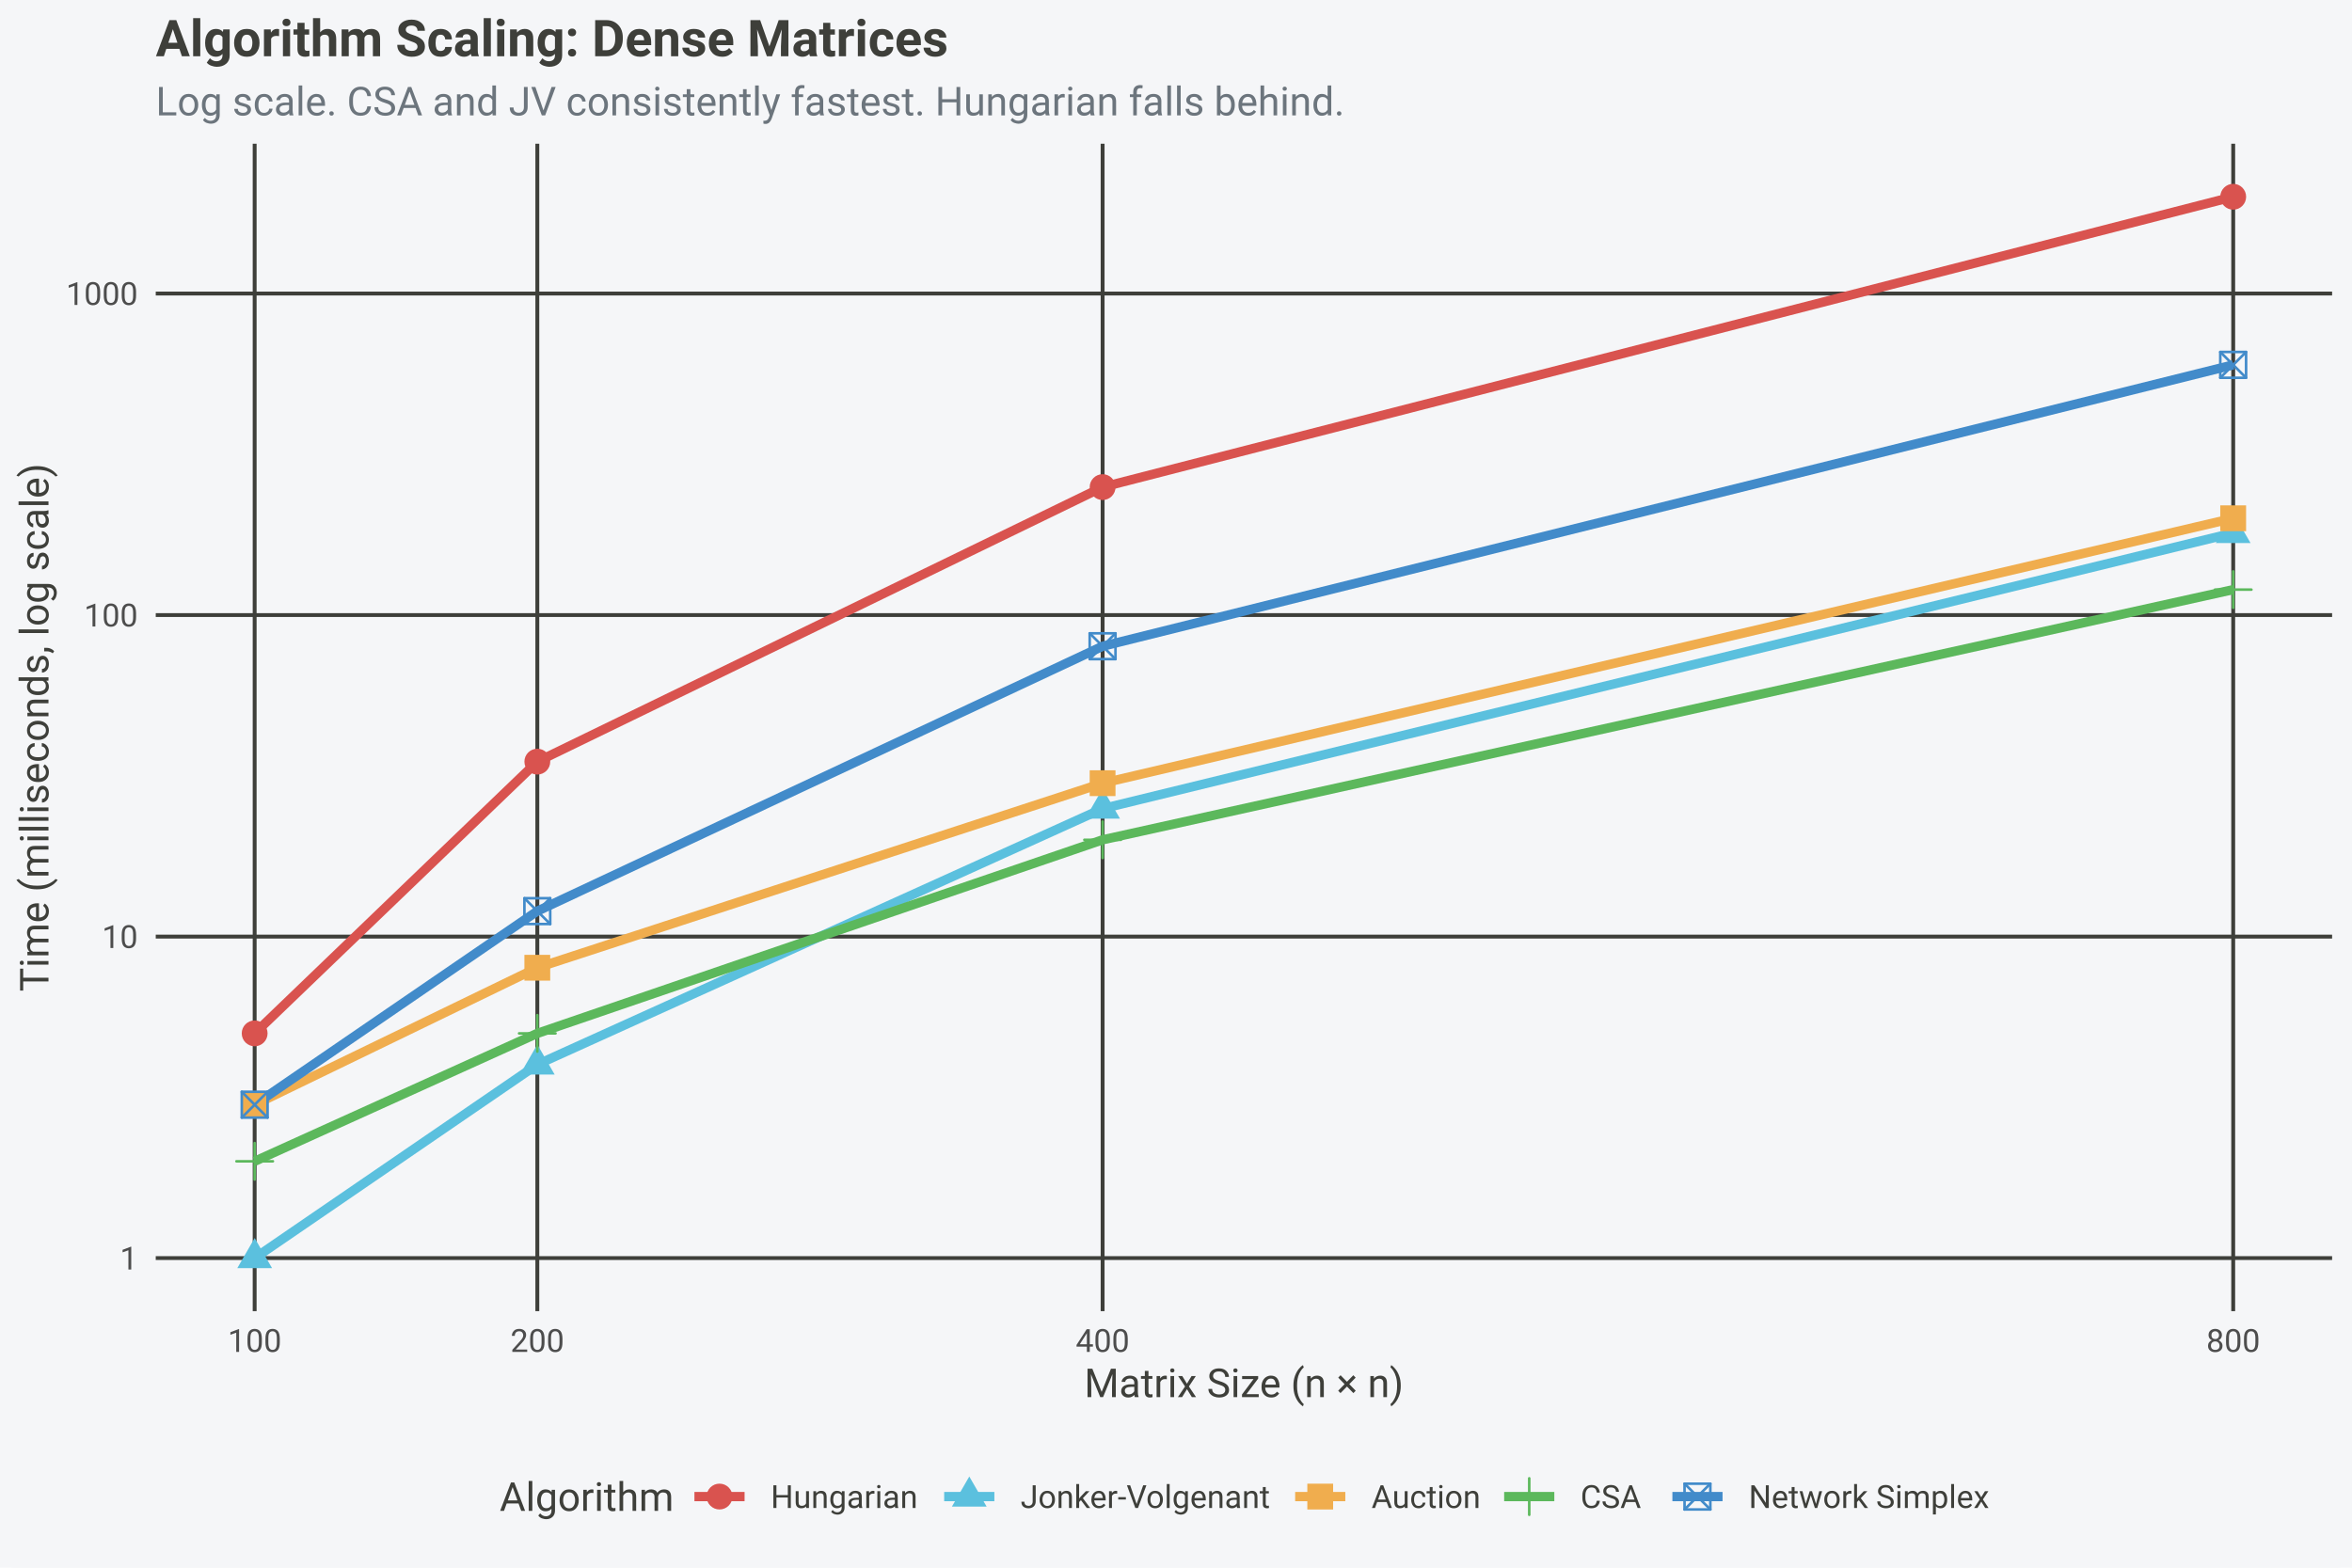
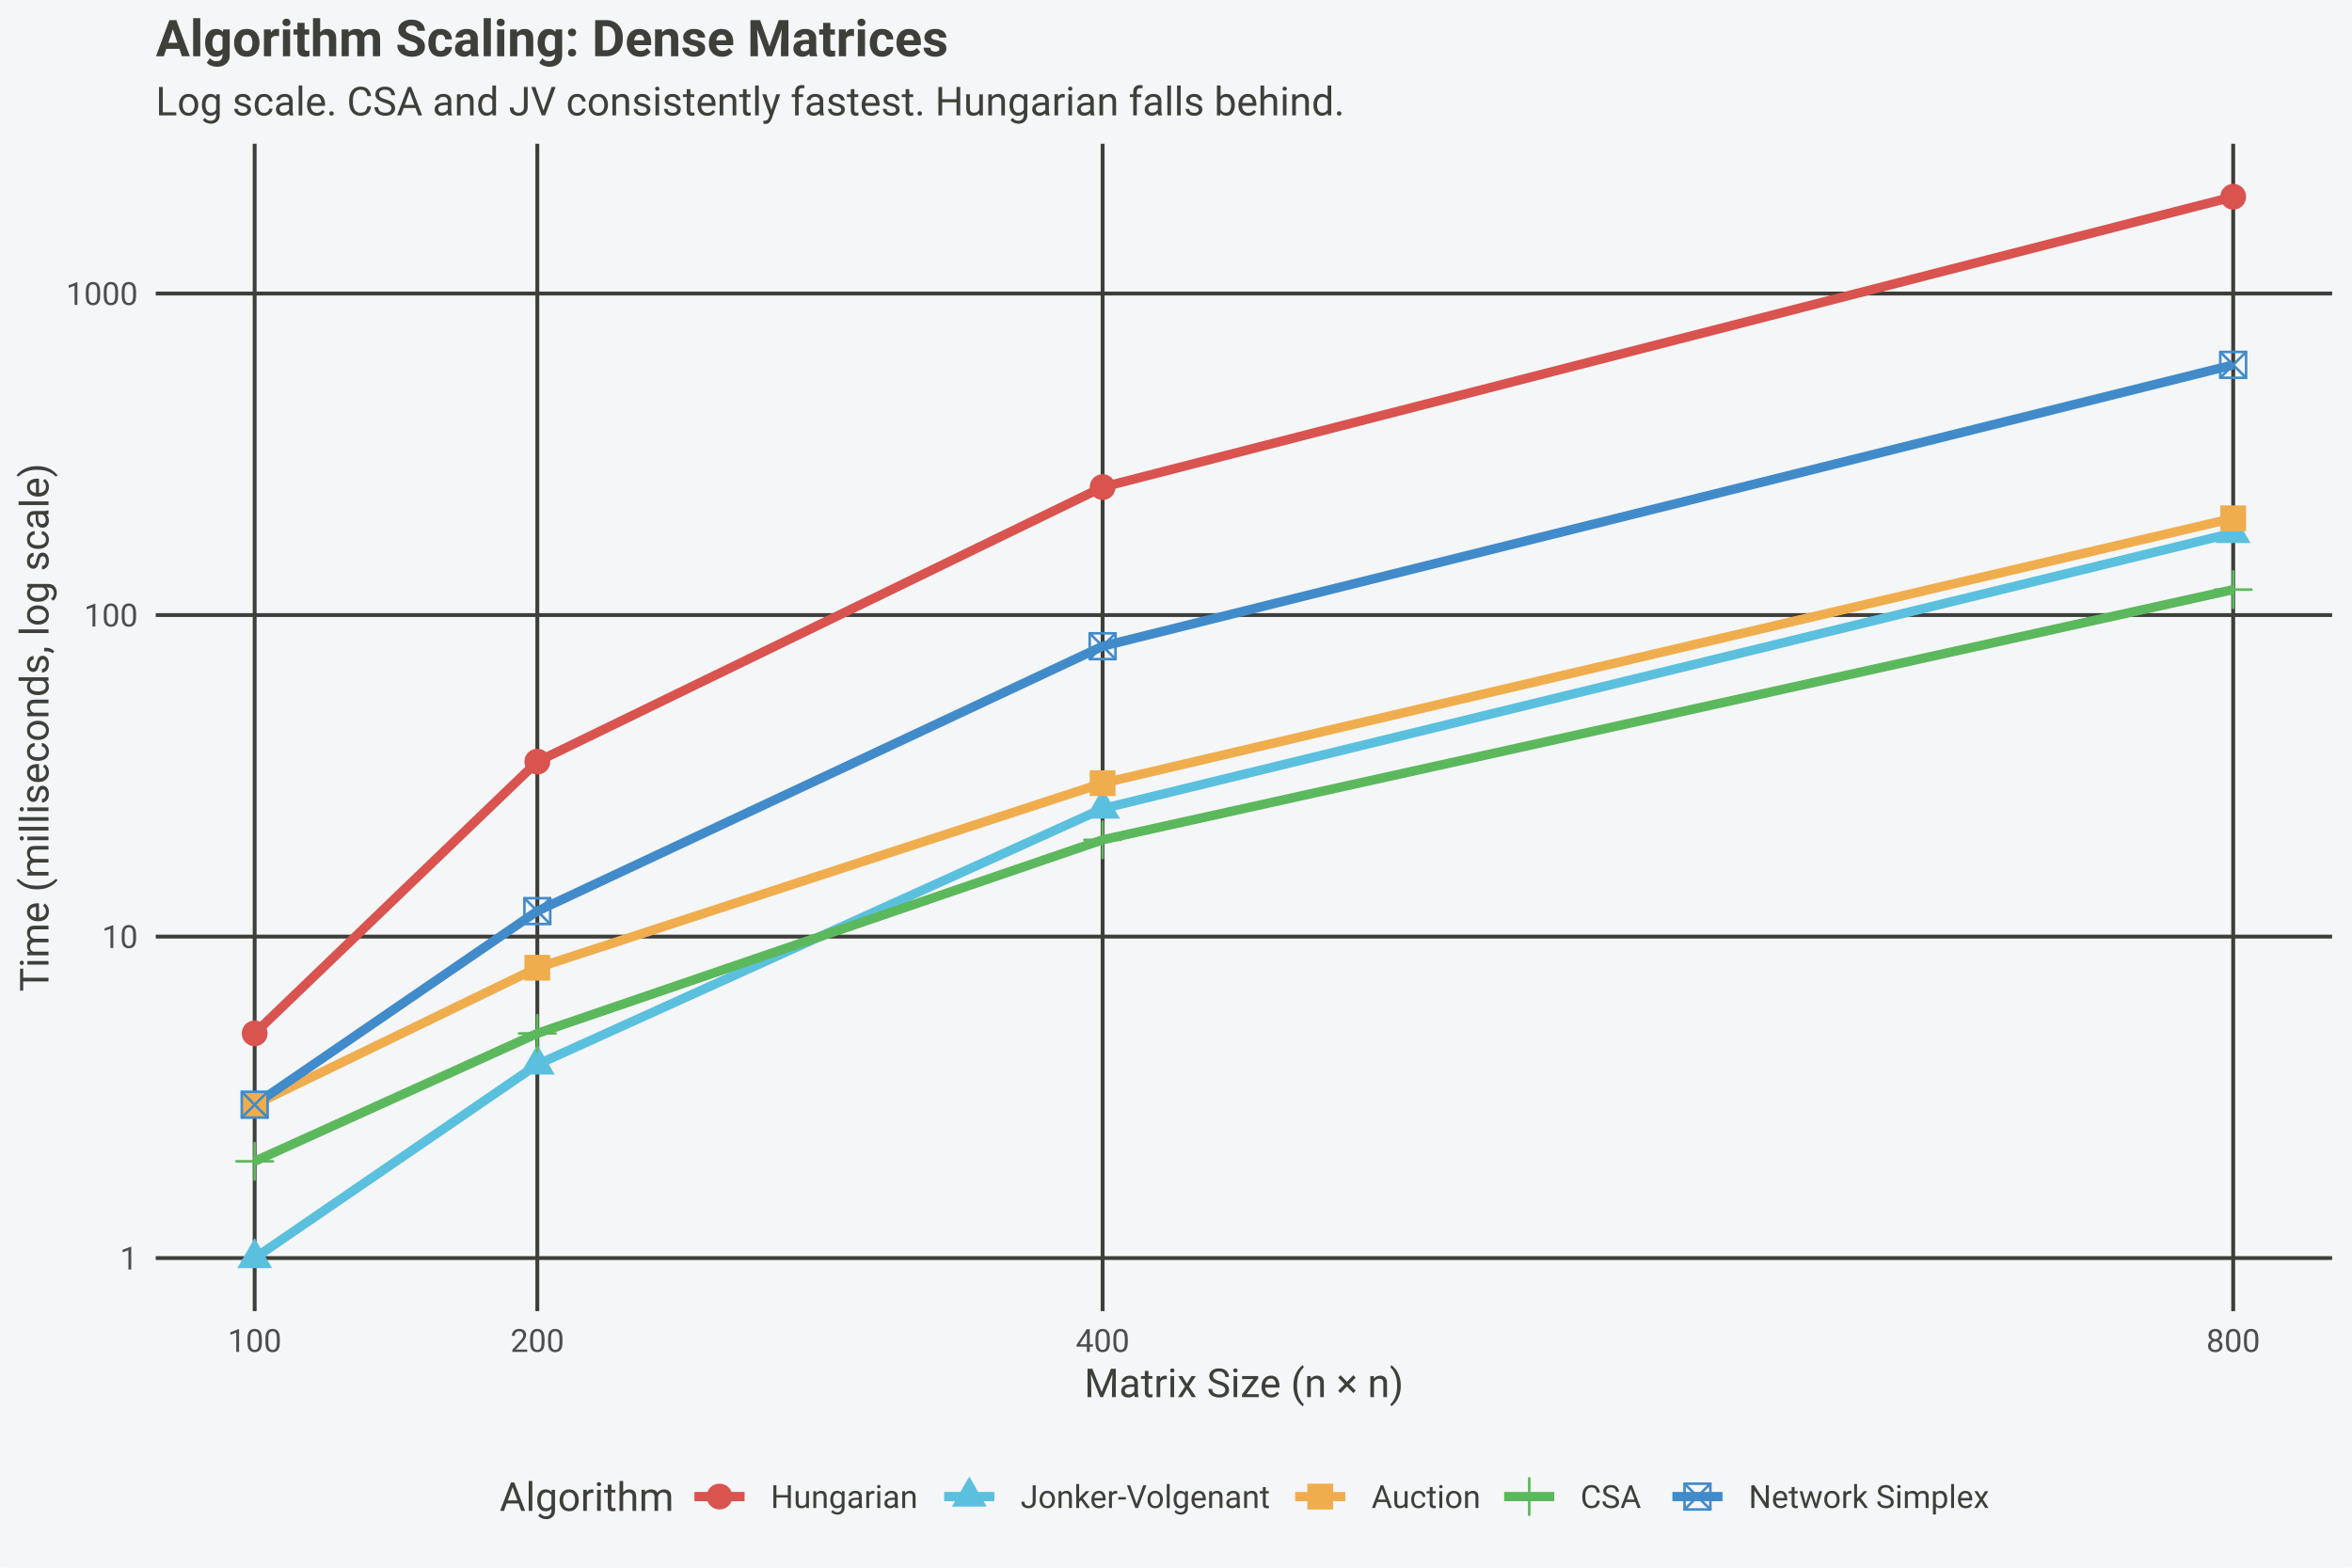
<svg xmlns="http://www.w3.org/2000/svg" width="648.00pt" height="432.00pt" viewBox="0 0 648.00 432.00">
  <g class="svglite">
    <defs>
      <style type="text/css">
    /* theme-aware-processed */
    .svglite line, .svglite polyline, .svglite polygon, .svglite path, .svglite circle {
      fill: none;
      stroke: #3E3F3A;
      stroke-linecap: round;
      stroke-linejoin: round;
      stroke-miterlimit: 10.00;
    }
    .svglite &gt; g &gt; rect {
      fill: none;
      stroke: #3E3F3A;
      stroke-linecap: round;
      stroke-linejoin: round;
      stroke-miterlimit: 10.00;
    }
    .svglite text {
      white-space: pre;
      fill: #3E3F3A;
    }
    .svglite g.glyphgroup path {
      fill: inherit;
      stroke: none;
    }
  </style>
    </defs>
    <rect width="100%" height="100%" style="stroke: none; fill: #F5F6F8;" />
    <defs>
      <clipPath id="cpMC4wMHw2NDguMDB8MC4wMHw0MzIuMDA=">
        <rect x="0.00" y="0.00" width="648.00" height="432.00" />
      </clipPath>
    </defs>
    <g clip-path="url(#cpMC4wMHw2NDguMDB8MC4wMHw0MzIuMDA=)">
      <rect rx="4" x="0.00" y="0.00" width="648.00" height="432.00" style="stroke-width: 1.07; stroke: none; fill: #F5F6F8;" />
    </g>
    <defs>
      <clipPath id="cpNDIuOTF8NjQyLjUyfDM5LjYwfDM2MS4zMQ==">
        <rect x="42.91" y="39.60" width="599.61" height="321.71" />
      </clipPath>
    </defs>
    <g clip-path="url(#cpNDIuOTF8NjQyLjUyfDM5LjYwfDM2MS4zMQ==)">
      <polyline points="42.91,346.68 642.52,346.68 " style="stroke-width: 1.07; stroke: #3E3F3A; stroke-linecap: butt;" />
      <polyline points="42.91,258.09 642.52,258.09 " style="stroke-width: 1.07; stroke: #3E3F3A; stroke-linecap: butt;" />
      <polyline points="42.91,169.49 642.52,169.49 " style="stroke-width: 1.07; stroke: #3E3F3A; stroke-linecap: butt;" />
      <polyline points="42.91,80.89 642.52,80.89 " style="stroke-width: 1.07; stroke: #3E3F3A; stroke-linecap: butt;" />
      <polyline points="70.16,361.31 70.16,39.60 " style="stroke-width: 1.07; stroke: #3E3F3A; stroke-linecap: butt;" />
      <polyline points="148.04,361.31 148.04,39.60 " style="stroke-width: 1.07; stroke: #3E3F3A; stroke-linecap: butt;" />
      <polyline points="303.78,361.31 303.78,39.60 " style="stroke-width: 1.07; stroke: #3E3F3A; stroke-linecap: butt;" />
      <polyline points="615.27,361.31 615.27,39.60 " style="stroke-width: 1.07; stroke: #3E3F3A; stroke-linecap: butt;" />
      <polyline points="70.16,284.76 148.04,209.88 303.78,134.23 615.27,54.22 " style="stroke-width: 2.56; stroke: #D9534F; stroke-linecap: butt;" />
      <polyline points="70.16,346.68 148.04,293.34 303.78,222.83 615.27,146.87 " style="stroke-width: 2.56; stroke: #5BC0DE; stroke-linecap: butt;" />
      <polyline points="70.16,304.41 148.04,266.67 303.78,215.82 615.27,142.82 " style="stroke-width: 2.56; stroke: #F0AD4E; stroke-linecap: butt;" />
      <polyline points="70.16,320.01 148.04,284.76 303.78,231.42 615.27,162.48 " style="stroke-width: 2.56; stroke: #5CB85C; stroke-linecap: butt;" />
      <polyline points="70.16,304.41 148.04,251.07 303.78,178.08 615.27,100.55 " style="stroke-width: 2.56; stroke: #428BCA; stroke-linecap: butt;" />
      <circle cx="70.16" cy="284.76" r="3.56" style="stroke-width: 0.71; stroke: none; fill: #D9534F;" />
      <polygon points="70.16,341.15 74.95,349.45 65.38,349.45 " style="stroke-width: 0.71; stroke: none; fill: #5BC0DE;" />
      <polygon points="66.61,307.97 73.72,307.97 73.72,300.86 66.61,300.86 " style="stroke-width: 0.71; stroke: none; fill: #F0AD4E;" />
      <line x1="65.14" y1="320.01" x2="75.19" y2="320.01" style="stroke-width: 0.71; stroke: #5CB85C;" />
      <line x1="70.16" y1="325.04" x2="70.16" y2="314.98" style="stroke-width: 0.71; stroke: #5CB85C;" />
      <rect x="66.61" y="300.86" width="7.11" height="7.11" style="stroke-width: 0.71; stroke: #428BCA;" />
      <line x1="66.61" y1="307.97" x2="73.72" y2="300.86" style="stroke-width: 0.71; stroke: #428BCA;" />
      <line x1="66.61" y1="300.86" x2="73.72" y2="307.97" style="stroke-width: 0.71; stroke: #428BCA;" />
      <circle cx="148.04" cy="209.88" r="3.56" style="stroke-width: 0.71; stroke: none; fill: #D9534F;" />
      <polygon points="148.04,287.81 152.82,296.11 143.25,296.11 " style="stroke-width: 0.71; stroke: none; fill: #5BC0DE;" />
      <polygon points="144.48,270.23 151.59,270.23 151.59,263.12 144.48,263.12 " style="stroke-width: 0.71; stroke: none; fill: #F0AD4E;" />
      <line x1="143.01" y1="284.76" x2="153.06" y2="284.76" style="stroke-width: 0.71; stroke: #5CB85C;" />
      <line x1="148.04" y1="289.78" x2="148.04" y2="279.73" style="stroke-width: 0.71; stroke: #5CB85C;" />
      <rect x="144.48" y="247.52" width="7.11" height="7.11" style="stroke-width: 0.71; stroke: #428BCA;" />
      <line x1="144.48" y1="254.63" x2="151.59" y2="247.52" style="stroke-width: 0.71; stroke: #428BCA;" />
      <line x1="144.48" y1="247.52" x2="151.59" y2="254.63" style="stroke-width: 0.71; stroke: #428BCA;" />
      <circle cx="303.78" cy="134.23" r="3.56" style="stroke-width: 0.71; stroke: none; fill: #D9534F;" />
      <polygon points="303.78,217.30 308.57,225.59 298.99,225.59 " style="stroke-width: 0.71; stroke: none; fill: #5BC0DE;" />
      <polygon points="300.22,219.37 307.33,219.37 307.33,212.26 300.22,212.26 " style="stroke-width: 0.71; stroke: none; fill: #F0AD4E;" />
      <line x1="298.75" y1="231.42" x2="308.81" y2="231.42" style="stroke-width: 0.71; stroke: #5CB85C;" />
      <line x1="303.78" y1="236.44" x2="303.78" y2="226.39" style="stroke-width: 0.71; stroke: #5CB85C;" />
      <rect x="300.22" y="174.52" width="7.11" height="7.11" style="stroke-width: 0.71; stroke: #428BCA;" />
      <line x1="300.22" y1="181.63" x2="307.33" y2="174.52" style="stroke-width: 0.71; stroke: #428BCA;" />
      <line x1="300.22" y1="174.52" x2="307.33" y2="181.63" style="stroke-width: 0.71; stroke: #428BCA;" />
      <circle cx="615.27" cy="54.22" r="3.56" style="stroke-width: 0.71; stroke: none; fill: #D9534F;" />
      <polygon points="615.27,141.35 620.05,149.64 610.48,149.64 " style="stroke-width: 0.71; stroke: none; fill: #5BC0DE;" />
      <polygon points="611.71,146.38 618.82,146.38 618.82,139.26 611.71,139.26 " style="stroke-width: 0.71; stroke: none; fill: #F0AD4E;" />
      <line x1="610.24" y1="162.48" x2="620.29" y2="162.48" style="stroke-width: 0.71; stroke: #5CB85C;" />
      <line x1="615.27" y1="167.50" x2="615.27" y2="157.45" style="stroke-width: 0.71; stroke: #5CB85C;" />
      <rect x="611.71" y="96.99" width="7.11" height="7.11" style="stroke-width: 0.71; stroke: #428BCA;" />
      <line x1="611.71" y1="104.10" x2="618.82" y2="96.99" style="stroke-width: 0.71; stroke: #428BCA;" />
      <line x1="611.71" y1="96.99" x2="618.82" y2="104.10" style="stroke-width: 0.71; stroke: #428BCA;" />
    </g>
    <g clip-path="url(#cpMC4wMHw2NDguMDB8MC4wMHw0MzIuMDA=)">
      <text x="37.98" y="349.83" text-anchor="end" style="font-size: 8.80px;fill: #4D4D4D; font-family: &quot;Roboto&quot;, -apple-system, BlinkMacSystemFont, &quot;Segoe UI&quot;, system-ui, sans-serif;" textLength="4.89px" lengthAdjust="spacingAndGlyphs">1</text>
      <text x="37.98" y="261.24" text-anchor="end" style="font-size: 8.80px;fill: #4D4D4D; font-family: &quot;Roboto&quot;, -apple-system, BlinkMacSystemFont, &quot;Segoe UI&quot;, system-ui, sans-serif;" textLength="9.78px" lengthAdjust="spacingAndGlyphs">10</text>
      <text x="37.98" y="172.64" text-anchor="end" style="font-size: 8.80px;fill: #4D4D4D; font-family: &quot;Roboto&quot;, -apple-system, BlinkMacSystemFont, &quot;Segoe UI&quot;, system-ui, sans-serif;" textLength="14.67px" lengthAdjust="spacingAndGlyphs">100</text>
      <text x="37.98" y="84.04" text-anchor="end" style="font-size: 8.80px;fill: #4D4D4D; font-family: &quot;Roboto&quot;, -apple-system, BlinkMacSystemFont, &quot;Segoe UI&quot;, system-ui, sans-serif;" textLength="19.56px" lengthAdjust="spacingAndGlyphs">1000</text>
      <text x="70.16" y="372.54" text-anchor="middle" style="font-size: 8.80px;fill: #4D4D4D; font-family: &quot;Roboto&quot;, -apple-system, BlinkMacSystemFont, &quot;Segoe UI&quot;, system-ui, sans-serif;" textLength="14.67px" lengthAdjust="spacingAndGlyphs">100</text>
      <text x="148.04" y="372.54" text-anchor="middle" style="font-size: 8.80px;fill: #4D4D4D; font-family: &quot;Roboto&quot;, -apple-system, BlinkMacSystemFont, &quot;Segoe UI&quot;, system-ui, sans-serif;" textLength="14.67px" lengthAdjust="spacingAndGlyphs">200</text>
      <text x="303.78" y="372.54" text-anchor="middle" style="font-size: 8.80px;fill: #4D4D4D; font-family: &quot;Roboto&quot;, -apple-system, BlinkMacSystemFont, &quot;Segoe UI&quot;, system-ui, sans-serif;" textLength="14.67px" lengthAdjust="spacingAndGlyphs">400</text>
      <text x="615.27" y="372.54" text-anchor="middle" style="font-size: 8.80px;fill: #4D4D4D; font-family: &quot;Roboto&quot;, -apple-system, BlinkMacSystemFont, &quot;Segoe UI&quot;, system-ui, sans-serif;" textLength="14.67px" lengthAdjust="spacingAndGlyphs">800</text>
      <text x="342.71" y="385.00" text-anchor="middle" style="font-size: 11.00px; font-family: &quot;Roboto&quot;, -apple-system, BlinkMacSystemFont, &quot;Segoe UI&quot;, system-ui, sans-serif;" textLength="89.58px" lengthAdjust="spacingAndGlyphs">Matrix Size (n × n)</text>
      <text transform="translate(13.36,200.45) rotate(-90)" text-anchor="middle" style="font-size: 11.00px; font-family: &quot;Roboto&quot;, -apple-system, BlinkMacSystemFont, &quot;Segoe UI&quot;, system-ui, sans-serif;" textLength="143.88px" lengthAdjust="spacingAndGlyphs">Time (milliseconds, log scale)</text>
      <text x="137.64" y="416.34" style="font-size: 11.00px; font-family: &quot;Roboto&quot;, -apple-system, BlinkMacSystemFont, &quot;Segoe UI&quot;, system-ui, sans-serif;" textLength="46.47px" lengthAdjust="spacingAndGlyphs">Algorithm</text>
      <line x1="191.32" y1="412.40" x2="205.14" y2="412.40" style="stroke-width: 2.56; stroke: #D9534F; stroke-linecap: butt;" />
      <circle cx="198.23" cy="412.40" r="3.56" style="stroke-width: 0.71; stroke: none; fill: #D9534F;" />
      <line x1="260.13" y1="412.40" x2="273.96" y2="412.40" style="stroke-width: 2.56; stroke: #5BC0DE; stroke-linecap: butt;" />
      <polygon points="267.05,406.87 271.83,415.17 262.26,415.17 " style="stroke-width: 0.71; stroke: none; fill: #5BC0DE;" />
      <line x1="356.83" y1="412.40" x2="370.65" y2="412.40" style="stroke-width: 2.56; stroke: #F0AD4E; stroke-linecap: butt;" />
      <polygon points="360.18,415.96 367.29,415.96 367.29,408.85 360.18,408.85 " style="stroke-width: 0.71; stroke: none; fill: #F0AD4E;" />
      <line x1="414.41" y1="412.40" x2="428.23" y2="412.40" style="stroke-width: 2.56; stroke: #5CB85C; stroke-linecap: butt;" />
      <line x1="416.29" y1="412.40" x2="426.35" y2="412.40" style="stroke-width: 0.71; stroke: #5CB85C;" />
      <line x1="421.32" y1="417.43" x2="421.32" y2="407.37" style="stroke-width: 0.71; stroke: #5CB85C;" />
      <line x1="460.76" y1="412.40" x2="474.58" y2="412.40" style="stroke-width: 2.56; stroke: #428BCA; stroke-linecap: butt;" />
      <rect x="464.11" y="408.85" width="7.11" height="7.11" style="stroke-width: 0.71; stroke: #428BCA;" />
      <line x1="464.11" y1="415.96" x2="471.22" y2="408.85" style="stroke-width: 0.71; stroke: #428BCA;" />
      <line x1="464.11" y1="408.85" x2="471.22" y2="415.96" style="stroke-width: 0.71; stroke: #428BCA;" />
      <text x="212.35" y="415.55" style="font-size: 8.80px; font-family: &quot;Roboto&quot;, -apple-system, BlinkMacSystemFont, &quot;Segoe UI&quot;, system-ui, sans-serif;" textLength="40.58px" lengthAdjust="spacingAndGlyphs">Hungarian</text>
      <text x="281.17" y="415.55" style="font-size: 8.80px; font-family: &quot;Roboto&quot;, -apple-system, BlinkMacSystemFont, &quot;Segoe UI&quot;, system-ui, sans-serif;" textLength="68.45px" lengthAdjust="spacingAndGlyphs">Jonker-Volgenant</text>
      <text x="377.86" y="415.55" style="font-size: 8.80px; font-family: &quot;Roboto&quot;, -apple-system, BlinkMacSystemFont, &quot;Segoe UI&quot;, system-ui, sans-serif;" textLength="29.34px" lengthAdjust="spacingAndGlyphs">Auction</text>
      <text x="435.44" y="415.55" style="font-size: 8.80px; font-family: &quot;Roboto&quot;, -apple-system, BlinkMacSystemFont, &quot;Segoe UI&quot;, system-ui, sans-serif;" textLength="18.11px" lengthAdjust="spacingAndGlyphs">CSA</text>
      <text x="481.79" y="415.55" style="font-size: 8.80px; font-family: &quot;Roboto&quot;, -apple-system, BlinkMacSystemFont, &quot;Segoe UI&quot;, system-ui, sans-serif;" textLength="66.00px" lengthAdjust="spacingAndGlyphs">Network Simplex</text>
-       <text x="42.91" y="31.80" style="font-size: 11.00px;fill: #6C757D; font-family: &quot;Roboto&quot;, -apple-system, BlinkMacSystemFont, &quot;Segoe UI&quot;, system-ui, sans-serif;" textLength="327.39px" lengthAdjust="spacingAndGlyphs">Log scale. CSA and JV consistently fastest. Hungarian falls behind.</text>
+       <text x="42.91" y="31.80" style="font-size: 11.00px; font-family: &quot;Roboto&quot;, -apple-system, BlinkMacSystemFont, &quot;Segoe UI&quot;, system-ui, sans-serif;" textLength="327.39px" lengthAdjust="spacingAndGlyphs">Log scale. CSA and JV consistently fastest. Hungarian falls behind.</text>
      <text x="42.91" y="15.50" style="font-size: 14.00px; font-weight: bold; font-family: &quot;Roboto&quot;, -apple-system, BlinkMacSystemFont, &quot;Segoe UI&quot;, system-ui, sans-serif;" textLength="230.98px" lengthAdjust="spacingAndGlyphs">Algorithm Scaling: Dense Matrices</text>
    </g>
  </g>
</svg>
